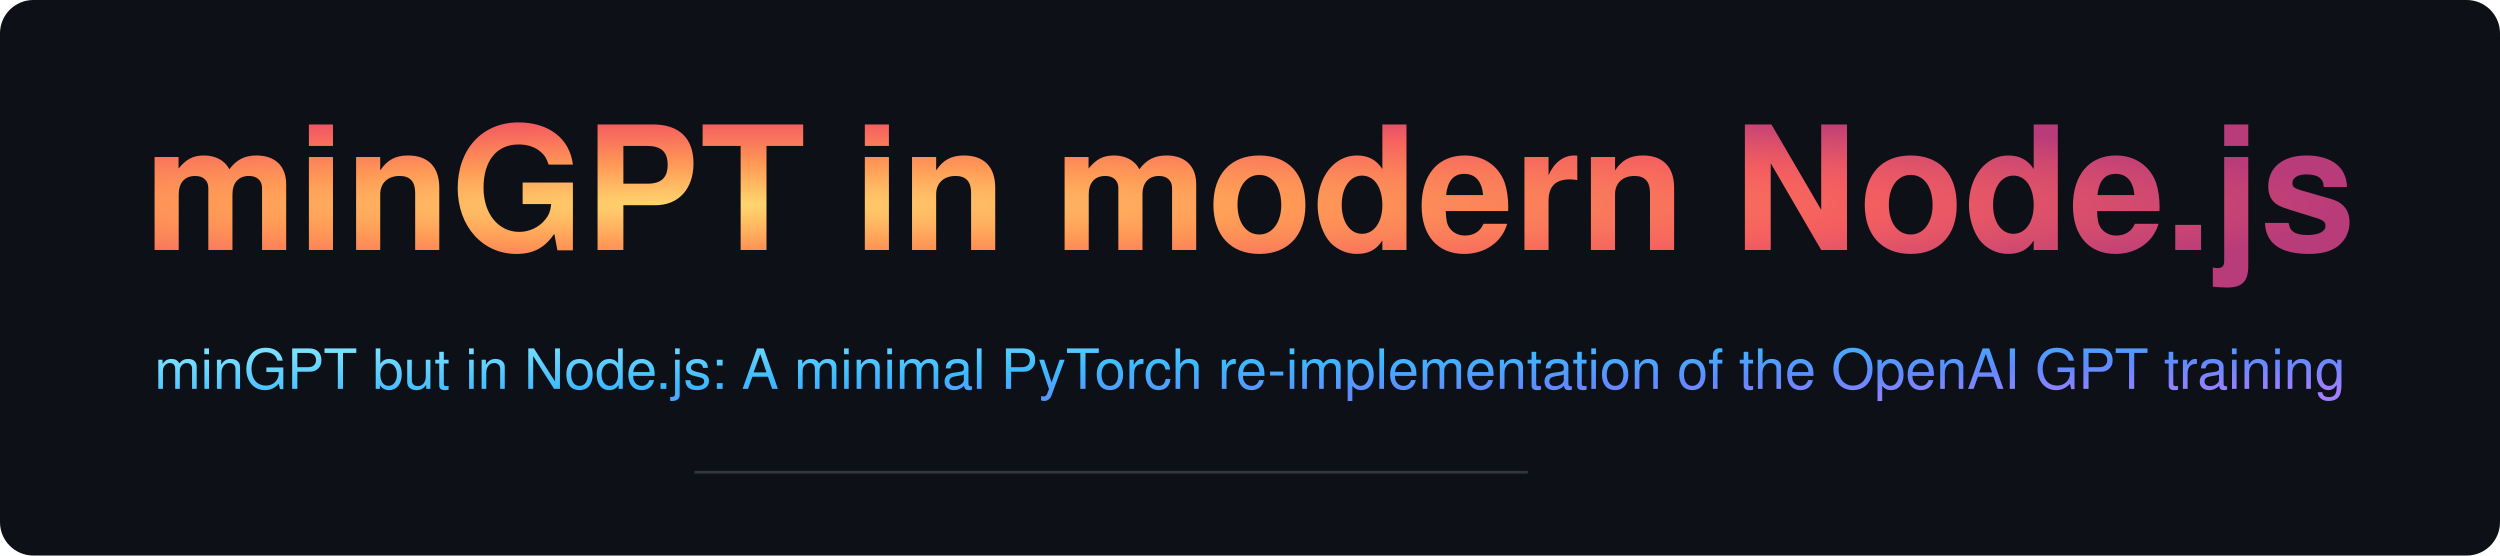
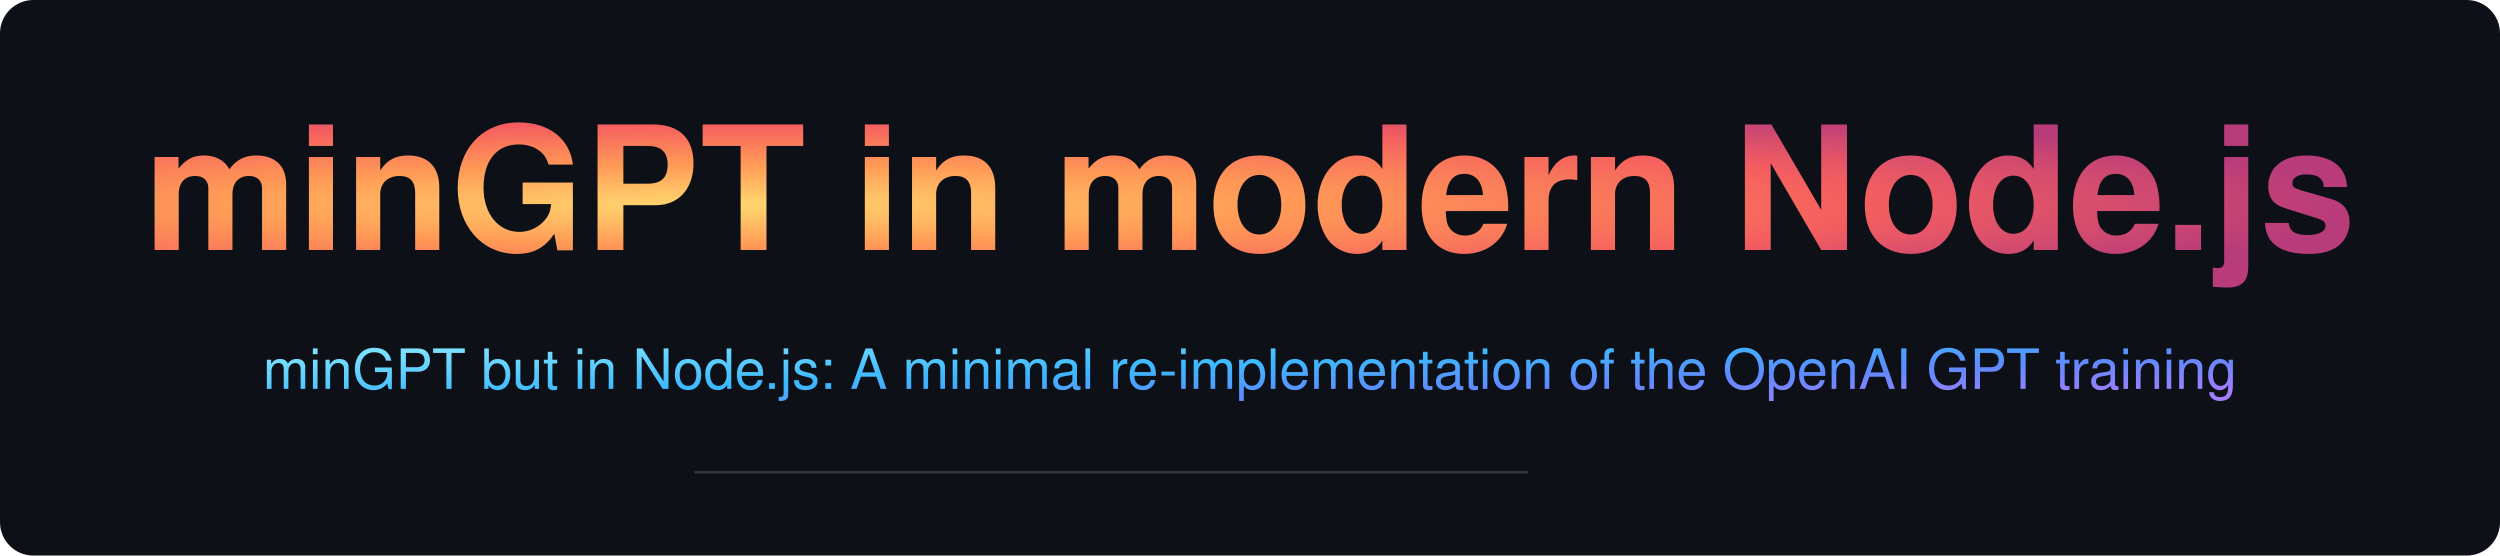
<svg xmlns="http://www.w3.org/2000/svg" viewBox="0 0 900 200" fill="none">
  <rect width="900" height="200" rx="12" fill="#0d1117" />
  <defs>
    <radialGradient id="grad2" cx="30%" cy="50%" r="70%" fx="25%" fy="50%">
      <stop offset="0%" stop-color="#ffd86f" />
      <stop offset="35%" stop-color="#ff9a56" />
      <stop offset="70%" stop-color="#f55f5f" />
      <stop offset="100%" stop-color="#b83b7a" />
    </radialGradient>
    <linearGradient id="grad3" x1="0%" y1="20%" x2="100%" y2="80%">
      <stop offset="0%" stop-color="#7ae0ff" />
      <stop offset="40%" stop-color="#3cb9ff" />
      <stop offset="70%" stop-color="#5f8aff" />
      <stop offset="100%" stop-color="#a37eff" />
    </linearGradient>
  </defs>
  <text x="450" y="90" text-anchor="middle" font-family="-apple-system, BlinkMacSystemFont, 'Segoe UI', Helvetica, Arial, sans-serif" font-size="62" font-weight="700" fill="url(#grad2)">minGPT in modern Node.js</text>
-   <text x="450" y="140" text-anchor="middle" font-family="-apple-system, BlinkMacSystemFont, 'Segoe UI', Helvetica, Arial, sans-serif" font-size="20" fill="url(#grad3)">minGPT but in Node.js: A minimal PyTorch re-implementation of the OpenAI GPT training</text>
+   <text x="450" y="140" text-anchor="middle" font-family="-apple-system, BlinkMacSystemFont, 'Segoe UI', Helvetica, Arial, sans-serif" font-size="20" fill="url(#grad3)">minGPT but in Node.js: A minimal re-implementation of the OpenAI GPT training</text>
  <line x1="250" y1="170" x2="550" y2="170" stroke="#30363d" stroke-width="1" />
</svg>
